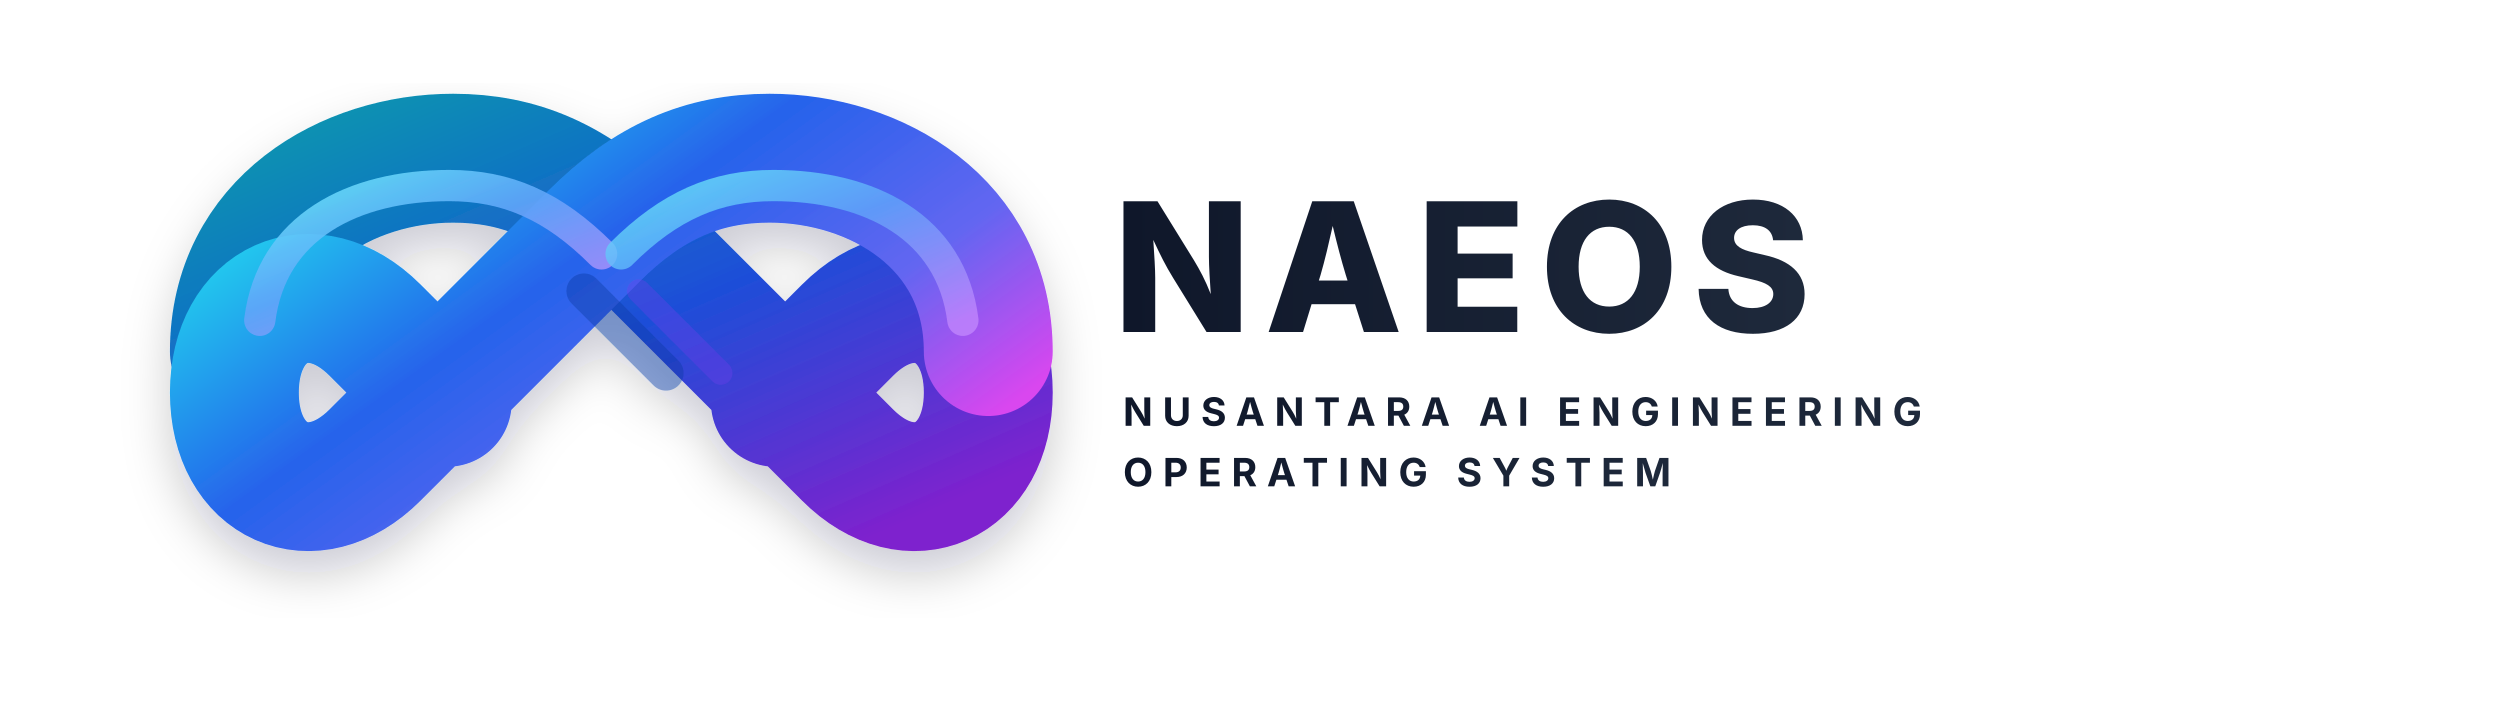
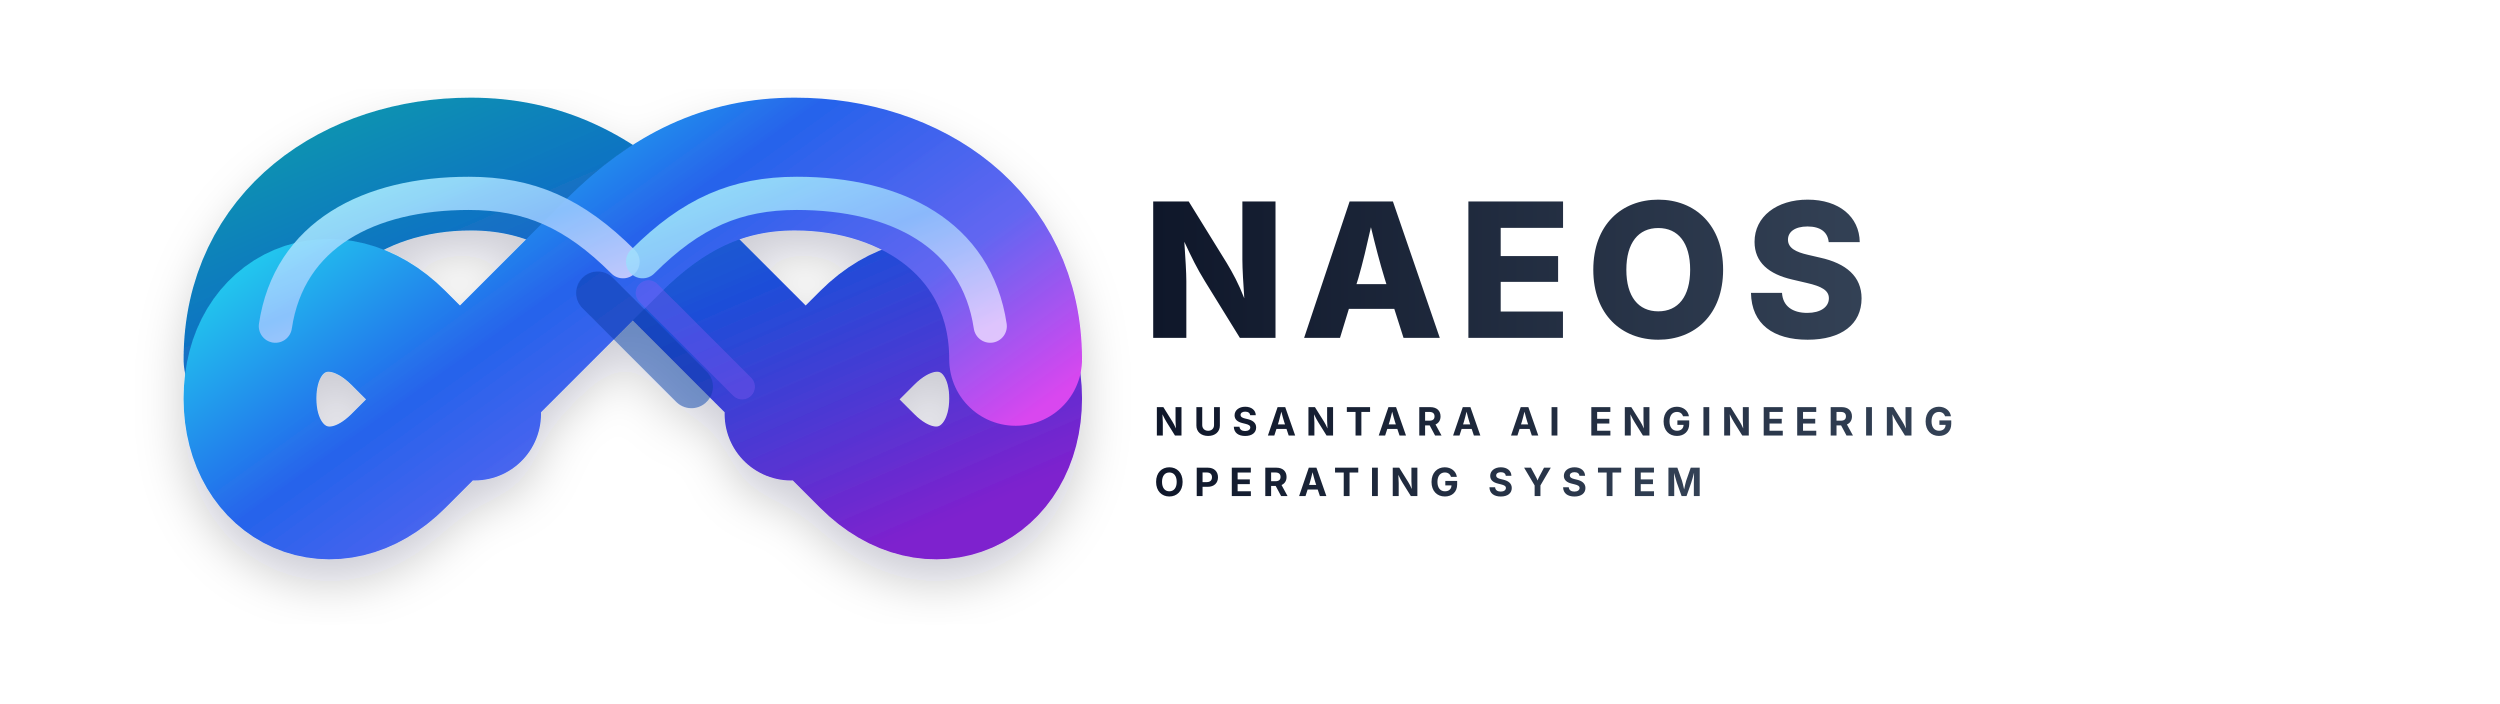
<svg xmlns="http://www.w3.org/2000/svg" viewBox="0 0 1280 360" role="img" aria-labelledby="title desc">
  <defs>
    <linearGradient id="ribbon" x1="0%" y1="20%" x2="100%" y2="80%">
      <stop offset="0%" stop-color="#22D3EE" />
      <stop offset="38%" stop-color="#2563EB" />
      <stop offset="72%" stop-color="#6366F1" />
      <stop offset="100%" stop-color="#D946EF" />
    </linearGradient>
-     <linearGradient id="ribbon-light" x1="0%" y1="0%" x2="100%" y2="100%">
-       <stop offset="0%" stop-color="#67E8F9" />
-       <stop offset="45%" stop-color="#60A5FA" />
-       <stop offset="100%" stop-color="#C084FC" />
+     <linearGradient id="ribbon-hi" x1="0%" y1="0%" x2="100%" y2="100%">
+       <stop offset="0%" stop-color="#A5F3FC" />
+       <stop offset="48%" stop-color="#93C5FD" />
+       <stop offset="100%" stop-color="#E9D5FF" />
    </linearGradient>
-     <linearGradient id="ribbon-dark" x1="0%" y1="0%" x2="100%" y2="100%">
+     <linearGradient id="ribbon-deep" x1="0%" y1="0%" x2="100%" y2="100%">
      <stop offset="0%" stop-color="#0891B2" />
      <stop offset="52%" stop-color="#1D4ED8" />
      <stop offset="100%" stop-color="#7E22CE" />
    </linearGradient>
    <linearGradient id="wordmark" x1="0%" y1="0%" x2="100%" y2="0%">
      <stop offset="0%" stop-color="#0F172A" />
-       <stop offset="100%" stop-color="#1E293B" />
+       <stop offset="100%" stop-color="#334155" />
    </linearGradient>
    <filter id="shadow" x="-30%" y="-30%" width="160%" height="170%">
      <feDropShadow dx="0" dy="12" stdDeviation="12" flood-color="#0F172A" flood-opacity=".20" />
    </filter>
-     <filter id="soft-glow" x="-30%" y="-30%" width="160%" height="160%">
-       <feGaussianBlur stdDeviation="7" />
-     </filter>
  </defs>
-   <g transform="translate(28 38)" filter="url(#shadow)">
-     <path d="M92 142              C92 76 150 43 204 43              C238 43 266 55 294 83              L406 195              C438 227 478 209 478 163              C478 117 438 99 406 131              L369 168" fill="none" stroke="url(#ribbon-dark)" stroke-width="66" stroke-linecap="round" stroke-linejoin="round" />
-     <path d="M478 142              C478 76 420 43 366 43              C332 43 304 55 276 83              L164 195              C132 227 92 209 92 163              C92 117 132 99 164 131              L201 168" fill="none" stroke="url(#ribbon)" stroke-width="66" stroke-linecap="round" stroke-linejoin="round" />
-     <path d="M105 126              C111 78 153 57 202 57              C231 57 255 67 280 92" fill="none" stroke="url(#ribbon-light)" stroke-width="16" stroke-linecap="round" opacity=".90" />
-     <path d="M465 126              C459 78 417 57 368 57              C339 57 315 67 290 92" fill="none" stroke="url(#ribbon-light)" stroke-width="16" stroke-linecap="round" opacity=".82" />
-     <path d="M271 111 L313 153" fill="none" stroke="#0B3AA4" stroke-width="18" stroke-linecap="round" opacity=".42" />
-     <path d="M299 111 L341 153" fill="none" stroke="#7C3AED" stroke-width="12" stroke-linecap="round" opacity=".30" />
+   <g transform="translate(36 42)" filter="url(#shadow)">
+     <path d="M92 142       C92 78 145 42 205 42       C241 42 270 56 298 84       L408 194       C441 227 484 207 484 162       C484 117 441 98 408 131       L369 170" fill="none" stroke="url(#ribbon-deep)" stroke-width="68" stroke-linecap="round" stroke-linejoin="round" />
+     <path d="M484 142       C484 78 431 42 371 42       C335 42 306 56 278 84       L168 194       C135 227 92 207 92 162       C92 117 135 98 168 131       L207 170" fill="none" stroke="url(#ribbon)" stroke-width="68" stroke-linecap="round" stroke-linejoin="round" />
+     <path d="M105 125       C112 78 153 57 204 57       C235 57 258 67 283 92" fill="none" stroke="url(#ribbon-hi)" stroke-width="17" stroke-linecap="round" opacity=".92" />
+     <path d="M471 125       C464 78 423 57 372 57       C341 57 318 67 293 92" fill="none" stroke="url(#ribbon-hi)" stroke-width="17" stroke-linecap="round" opacity=".86" />
+     <path d="M270 108 L318 156" fill="none" stroke="#0B3AA4" stroke-width="22" stroke-linecap="round" opacity=".48" />
+     <path d="M296 108 L344 156" fill="none" stroke="#8B5CF6" stroke-width="13" stroke-linecap="round" opacity=".34" />
  </g>
-   <g transform="translate(570 92)" fill="url(#wordmark)">
-     <text x="0" y="78" font-family="Inter, ui-sans-serif, system-ui, -apple-system, BlinkMacSystemFont, 'Segoe UI', sans-serif" font-size="92" font-weight="800" letter-spacing="7">NAEOS</text>
-     <text x="5" y="126" font-family="Inter, ui-sans-serif, system-ui, -apple-system, BlinkMacSystemFont, 'Segoe UI', sans-serif" font-size="20" font-weight="700" letter-spacing="5">NUSANTARA AI ENGINEERING</text>
-     <text x="5" y="157" font-family="Inter, ui-sans-serif, system-ui, -apple-system, BlinkMacSystemFont, 'Segoe UI', sans-serif" font-size="20" font-weight="700" letter-spacing="5">OPERATING SYSTEM</text>
+   <g transform="translate(585 91)" fill="url(#wordmark)">
+     <text x="0" y="82" font-family="Inter, ui-sans-serif, system-ui, -apple-system, BlinkMacSystemFont, 'Segoe UI', sans-serif" font-size="96" font-weight="800" letter-spacing="7">NAEOS</text>
+     <text x="6" y="132" font-family="Inter, ui-sans-serif, system-ui, -apple-system, BlinkMacSystemFont, 'Segoe UI', sans-serif" font-size="20" font-weight="700" letter-spacing="5">NUSANTARA AI ENGINEERING</text>
+     <text x="6" y="163" font-family="Inter, ui-sans-serif, system-ui, -apple-system, BlinkMacSystemFont, 'Segoe UI', sans-serif" font-size="20" font-weight="700" letter-spacing="5">OPERATING SYSTEM</text>
  </g>
</svg>
